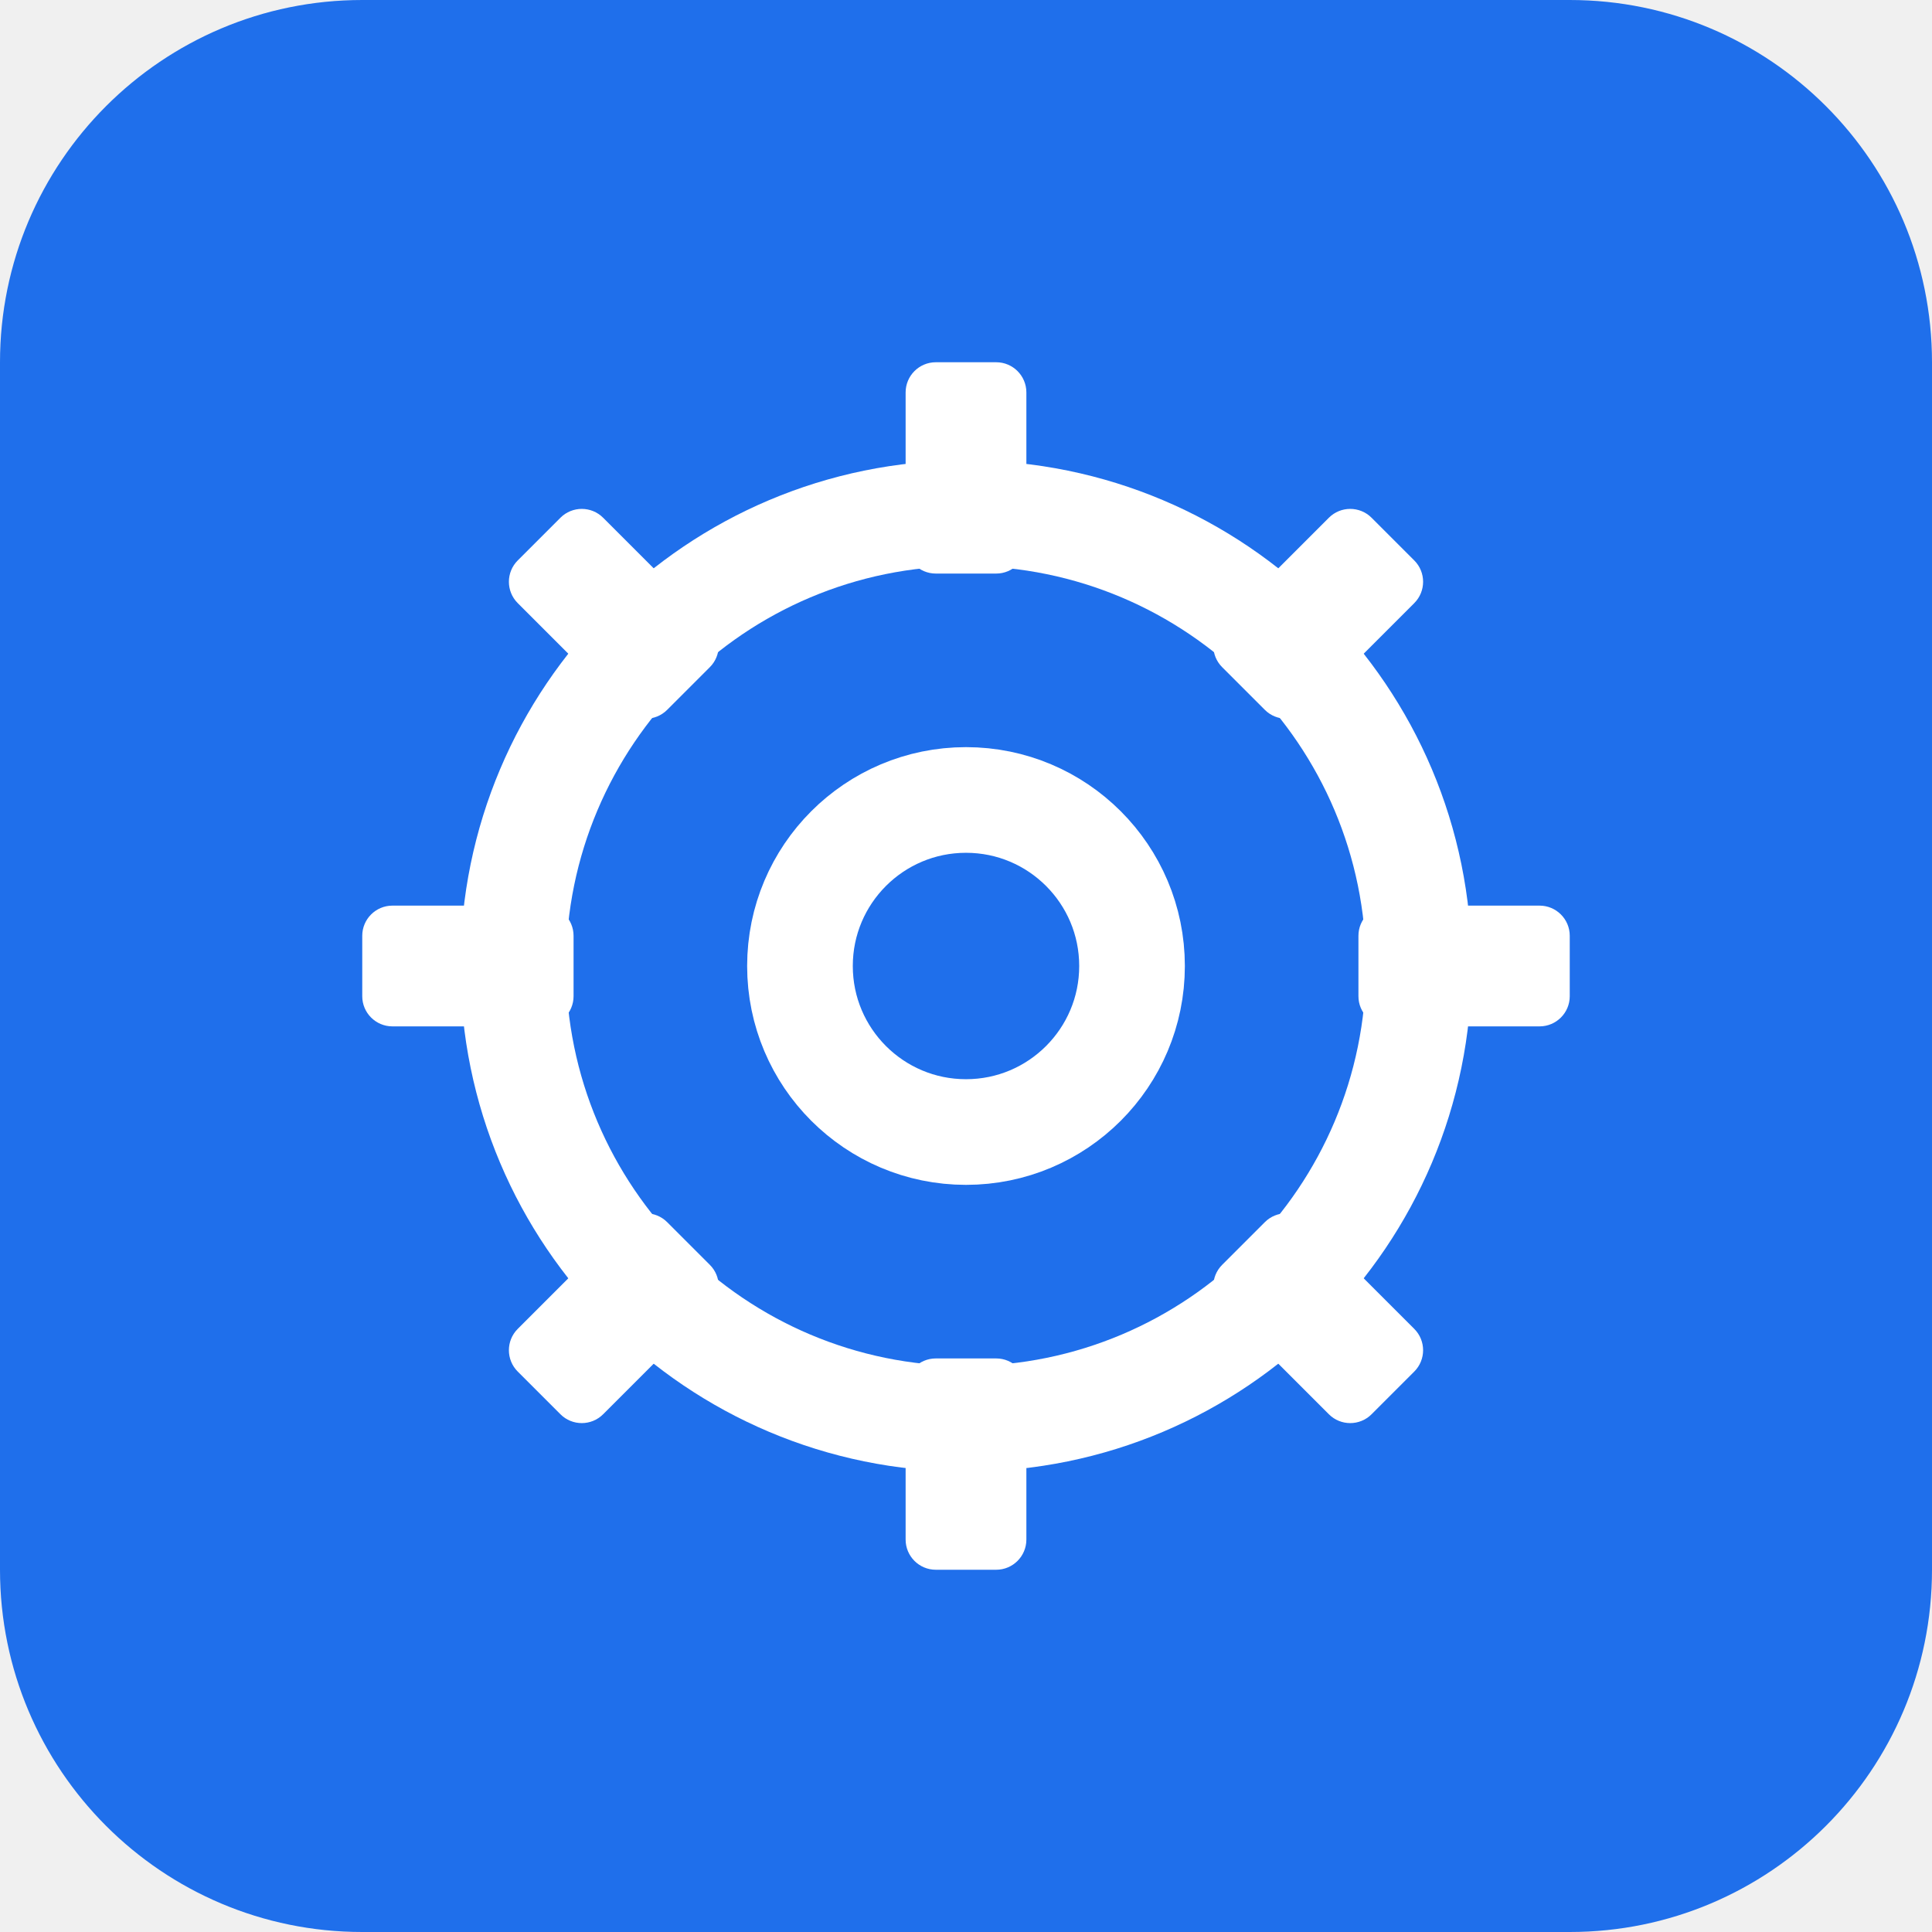
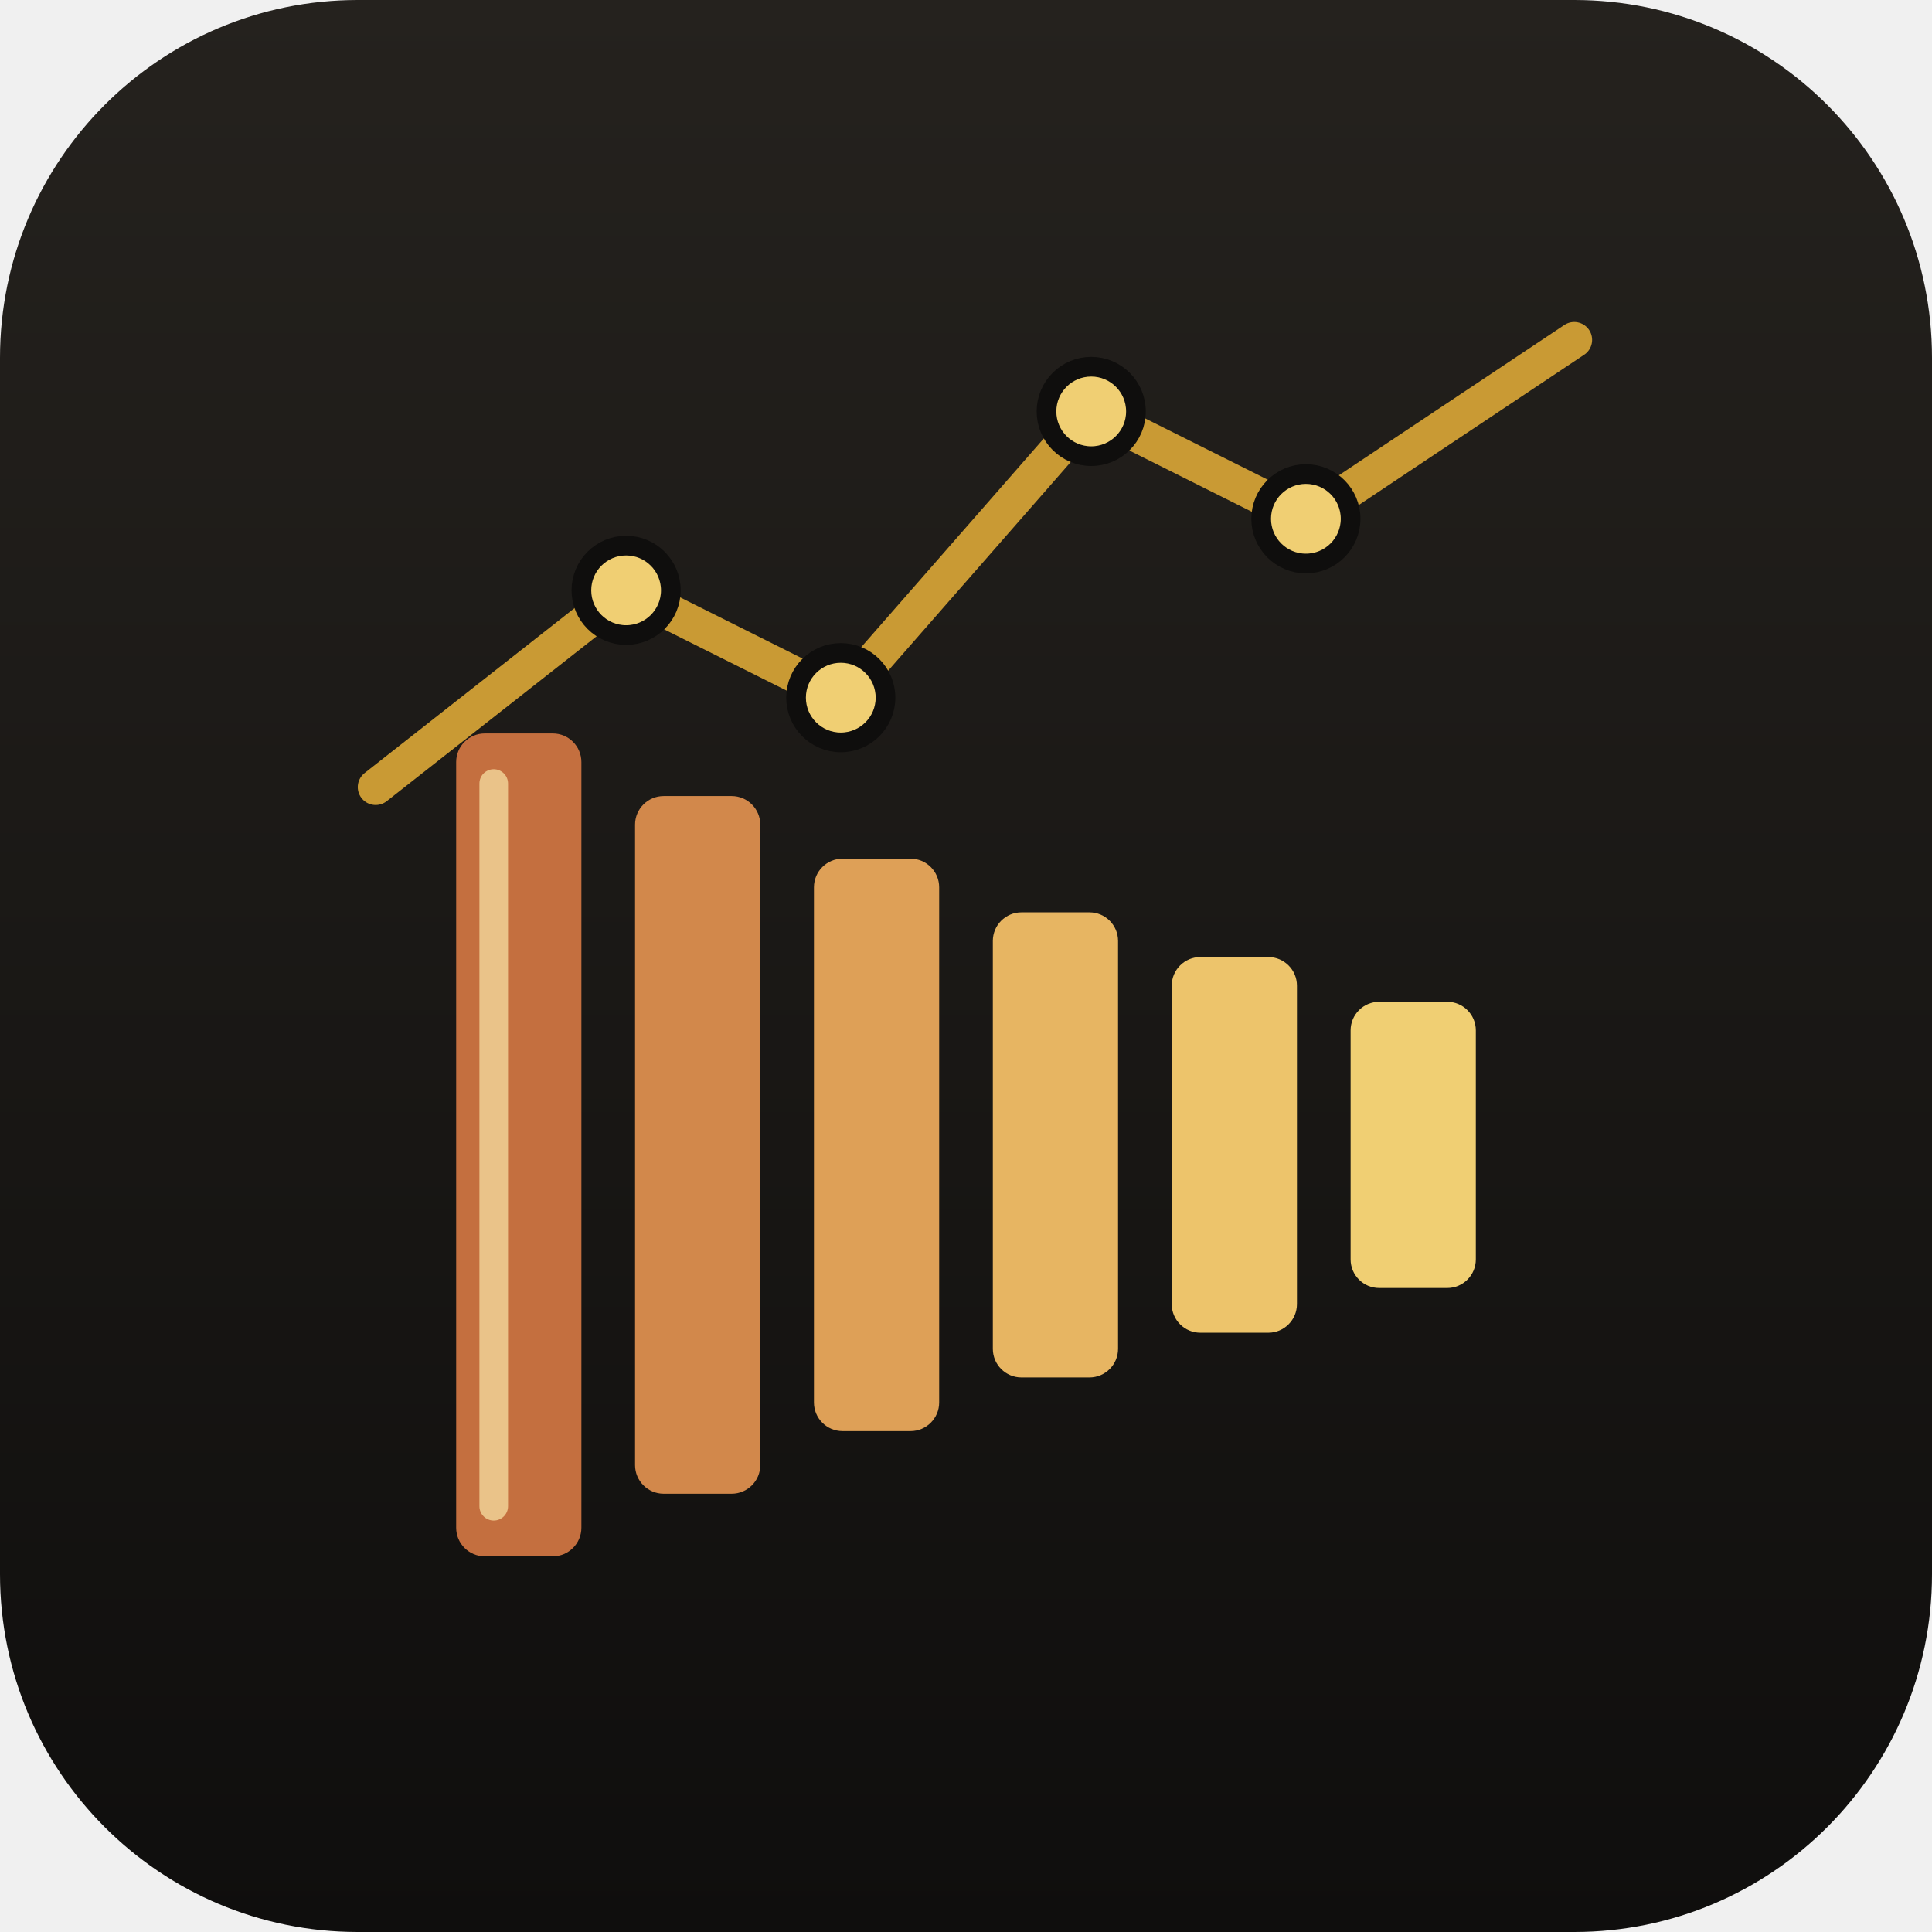
- <svg xmlns="http://www.w3.org/2000/svg" viewBox="0 0 512 512">
-   <rect width="512" height="512" rx="96" fill="#1f6feb" />
-   <g fill="none" stroke="#fff" stroke-width="28" stroke-linecap="round">
-     <circle cx="256" cy="256" r="120" />
-     <circle cx="256" cy="256" r="44" />
-   </g>
-   <g fill="#fff">
-     <rect x="240" y="96" width="32" height="56" rx="8" />
-     <rect x="240" y="360" width="32" height="56" rx="8" />
-     <rect x="96" y="240" width="56" height="32" rx="8" />
-     <rect x="360" y="240" width="56" height="32" rx="8" />
-     <rect x="240" y="96" width="32" height="56" rx="8" transform="rotate(45 256 256)" />
-     <rect x="240" y="360" width="32" height="56" rx="8" transform="rotate(45 256 256)" />
-     <rect x="96" y="240" width="56" height="32" rx="8" transform="rotate(45 256 256)" />
-     <rect x="360" y="240" width="56" height="32" rx="8" transform="rotate(45 256 256)" />
-   </g>
+ <svg xmlns="http://www.w3.org/2000/svg" viewBox="0 0 108 108">
+   <defs>
+     <linearGradient id="t" x1="0" y1="0" x2="0" y2="1">
+       <stop offset="0" stop-color="#25221E" />
+       <stop offset="1" stop-color="#0F0E0D" />
+     </linearGradient>
+   </defs>
+   <rect width="108" height="108" rx="20" fill="url(#t)" />
+   <path d="M21,44 L35,33 L47,39 L61,23 L73,29 L88,19" fill="none" stroke="#C99A34" stroke-width="2" stroke-linejoin="round" stroke-linecap="round" />
+   <circle cx="35" cy="33" r="2.5" fill="#F0CF73" stroke="#0F0E0D" stroke-width="1.1" />
+   <circle cx="47" cy="39" r="2.5" fill="#F0CF73" stroke="#0F0E0D" stroke-width="1.1" />
+   <circle cx="61" cy="23" r="2.5" fill="#F0CF73" stroke="#0F0E0D" stroke-width="1.1" />
+   <circle cx="73" cy="29" r="2.5" fill="#F0CF73" stroke="#0F0E0D" stroke-width="1.1" />
+   <rect x="25.5" y="41.0" width="7" height="46" rx="1.6" fill="#C46F3F" />
+   <rect x="35.5" y="44.5" width="7" height="39" rx="1.6" fill="#D2884B" />
+   <rect x="45.5" y="48.0" width="7" height="32" rx="1.6" fill="#DEA057" />
+   <rect x="55.5" y="51.0" width="7" height="26" rx="1.6" fill="#E7B562" />
+   <rect x="65.5" y="53.5" width="7" height="21" rx="1.6" fill="#EDC46B" />
+   <rect x="75.5" y="56.0" width="7" height="16" rx="1.6" fill="#F0CF73" />
+   <rect x="26.8" y="43.0" width="1.6" height="42" rx="0.8" fill="#FBE7A8" opacity="0.7" />
</svg>
